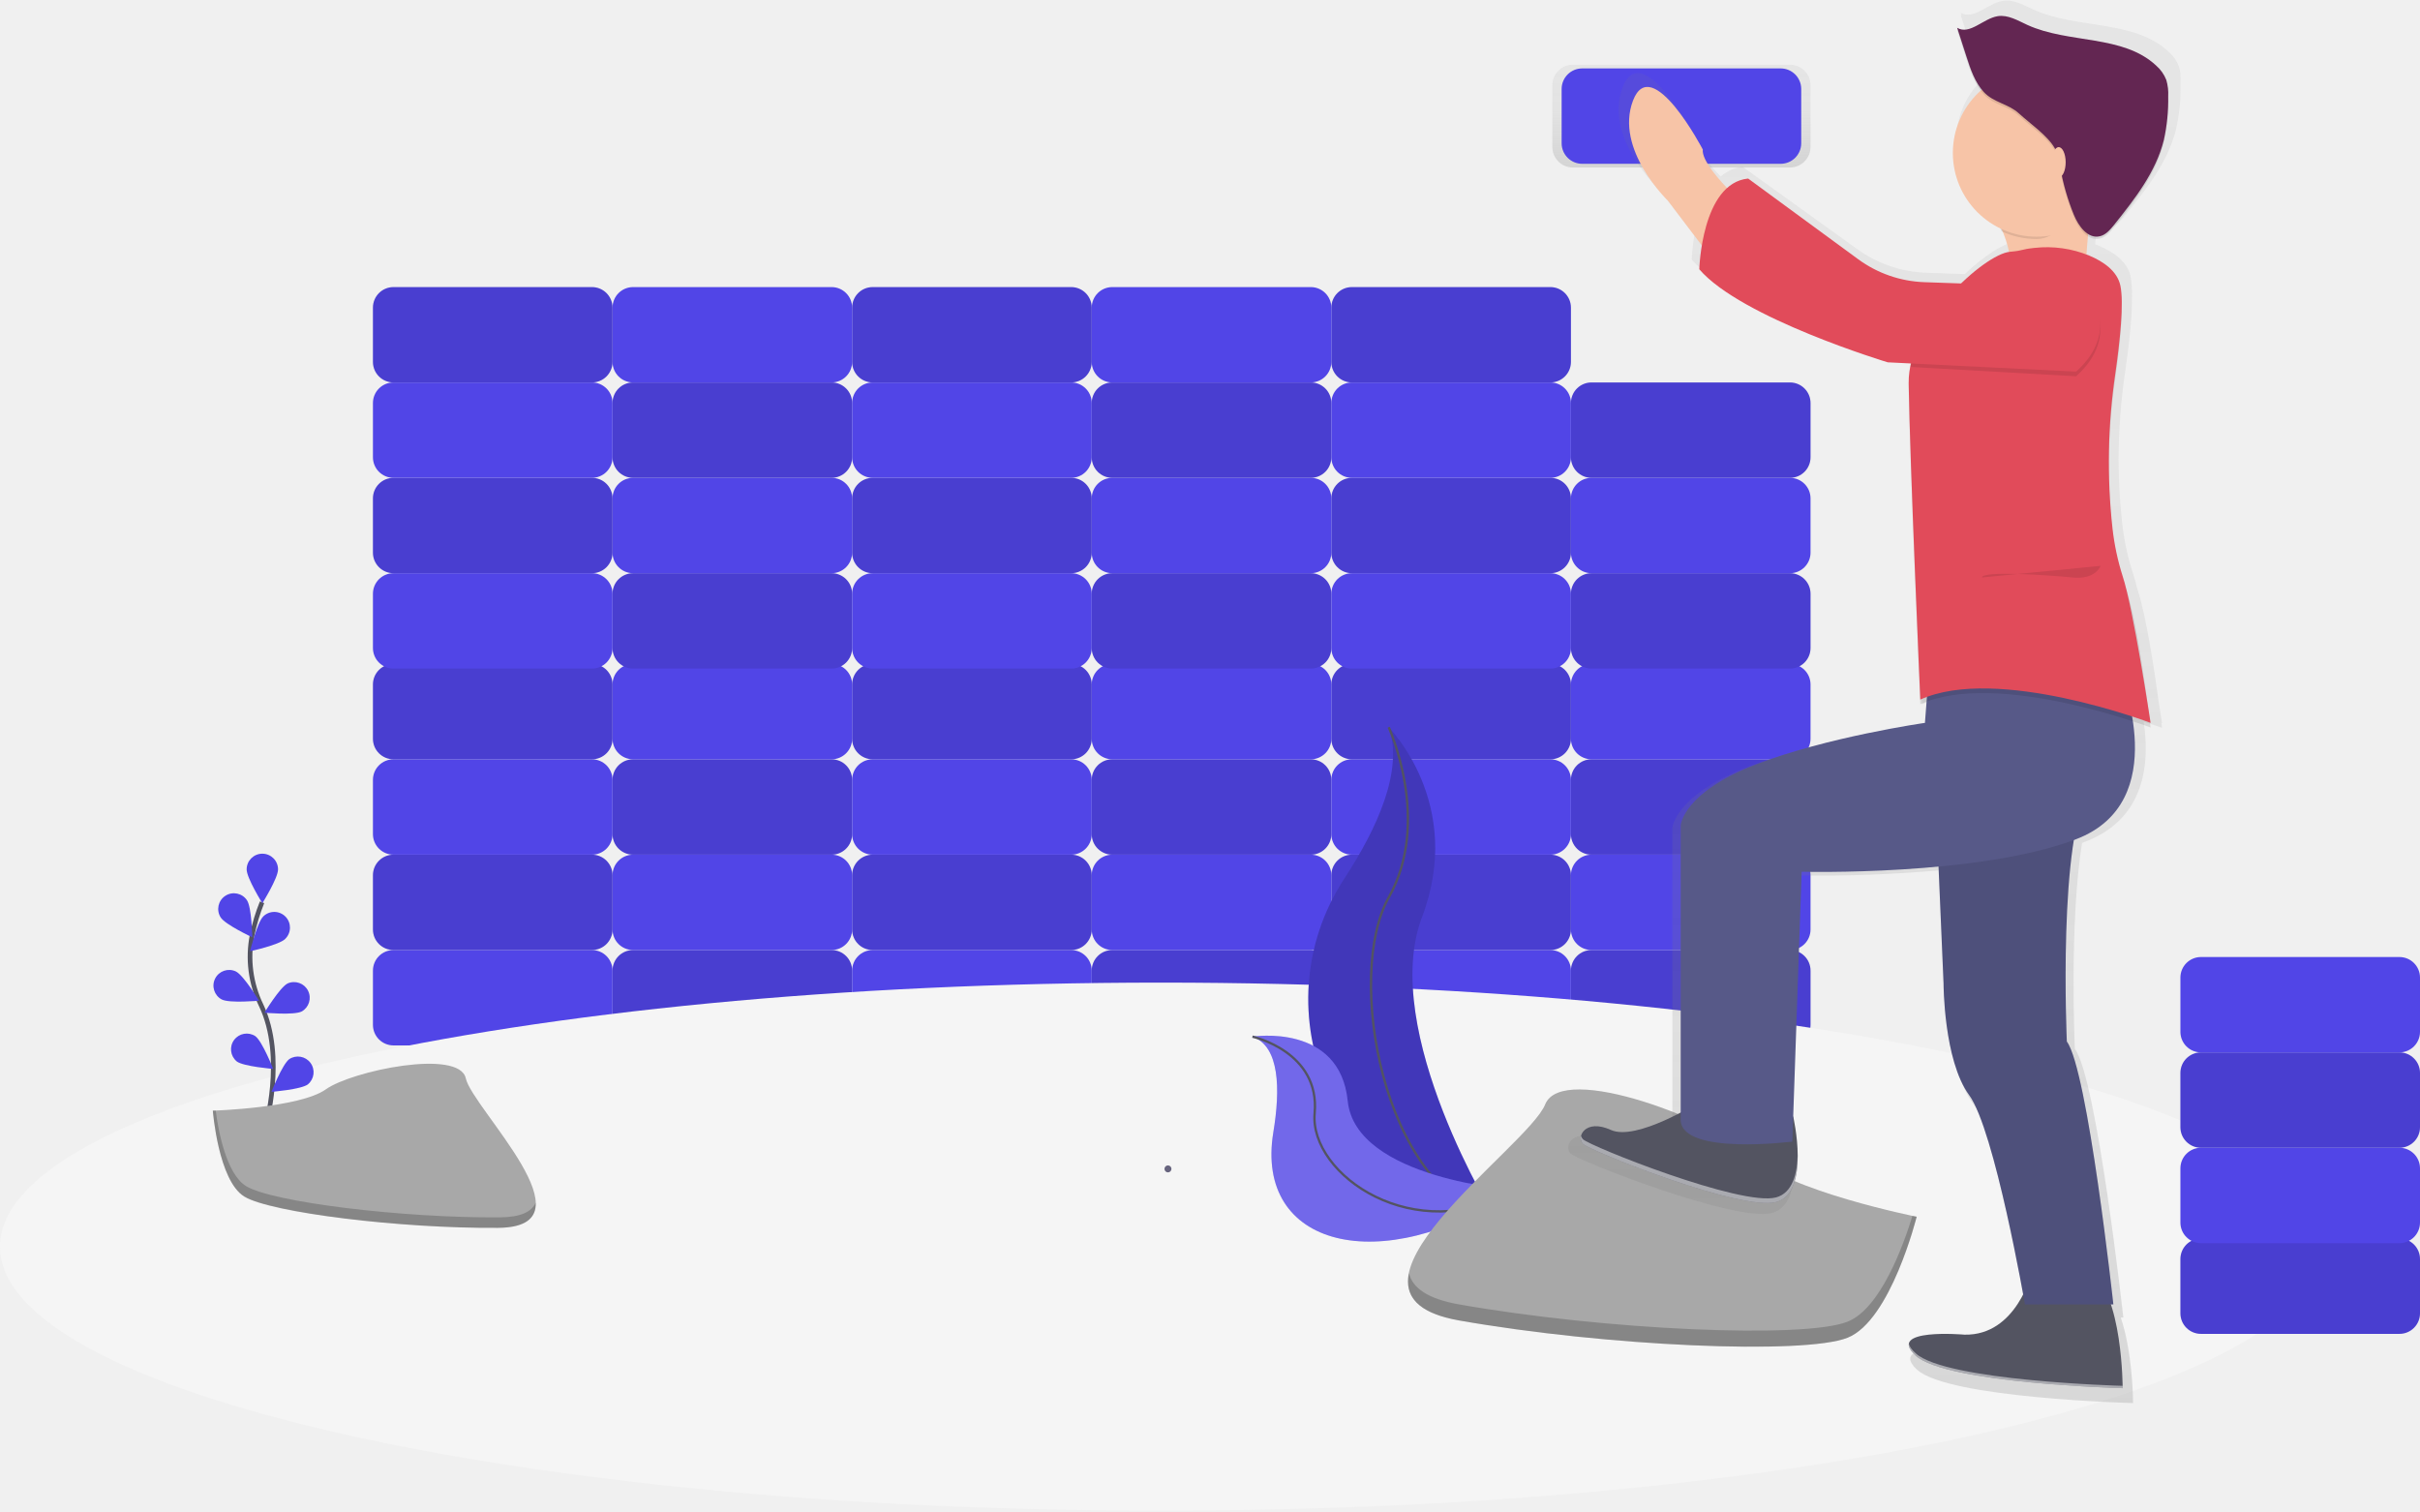
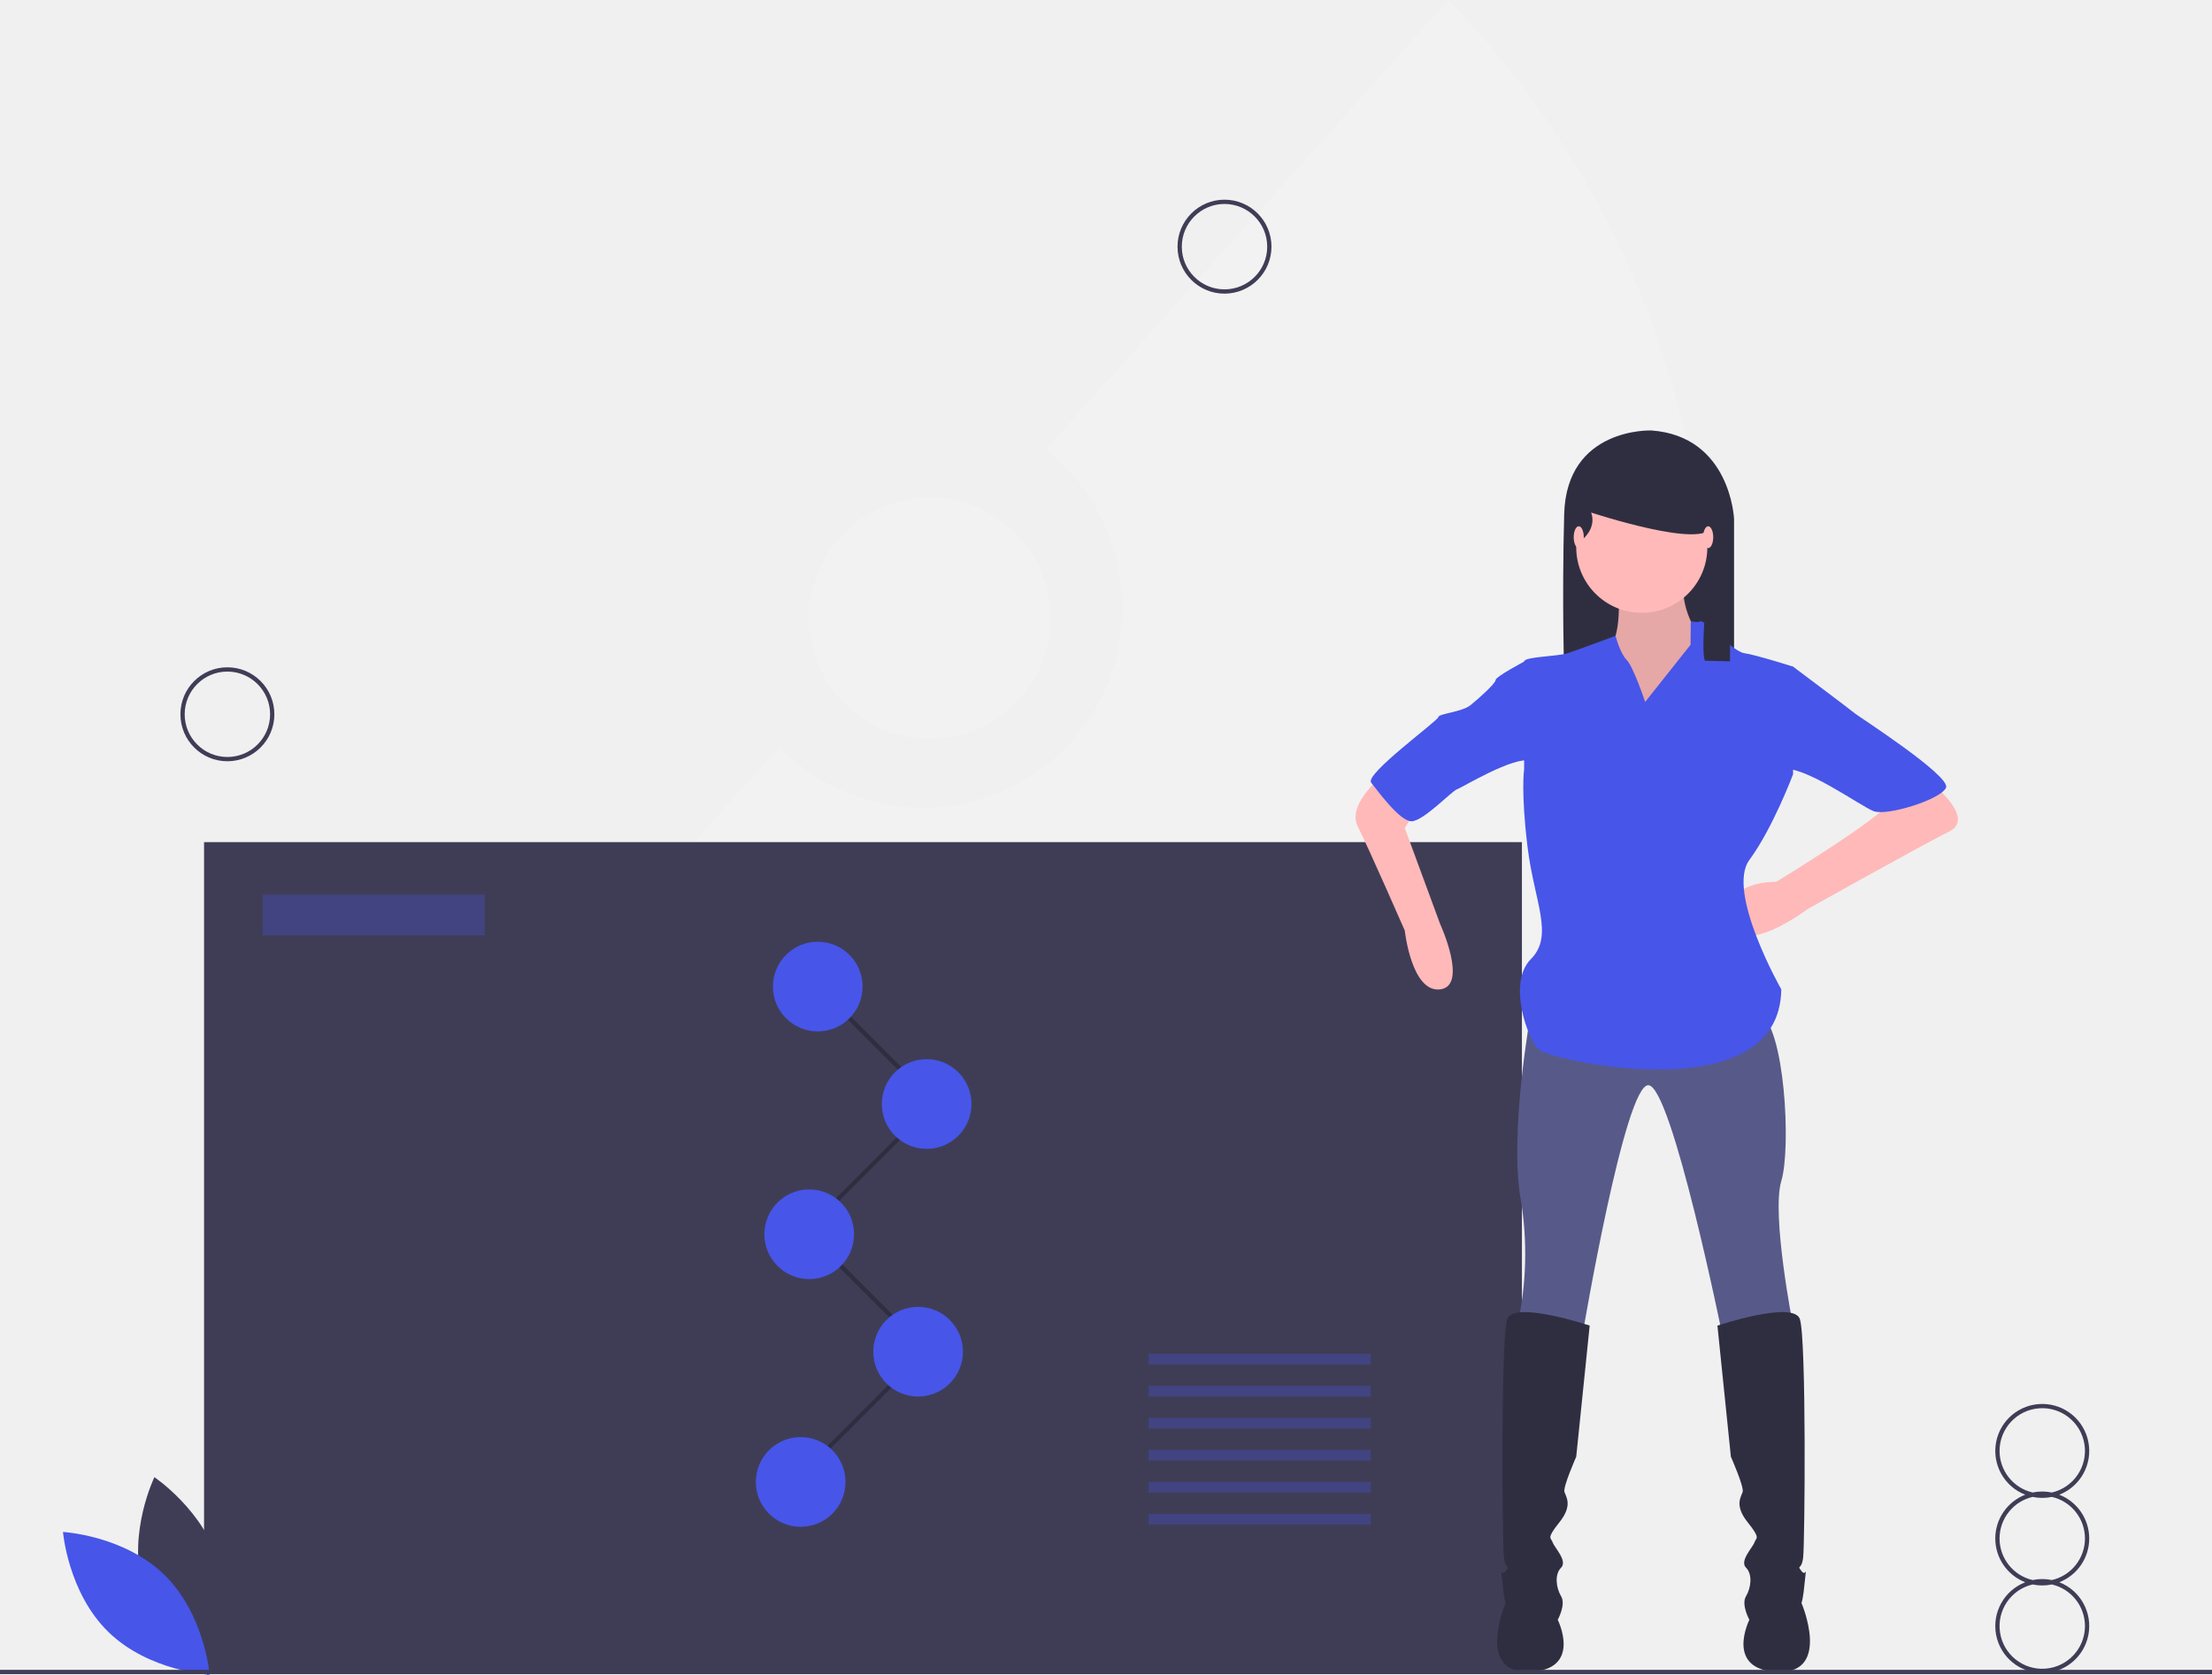
- <svg xmlns="http://www.w3.org/2000/svg" xmlns:xlink="http://www.w3.org/1999/xlink" id="55370fff-d7e2-4a7c-8080-55f1e259b78c" data-name="Layer 1" width="490" height="306" viewBox="0 0 1040.32 649.16">
-   <defs>
-     <linearGradient id="e2bf1f7d-47c1-4d5e-a8e7-eb090eb66cd5" x1="722.82" y1="71.75" x2="722.82" y2="27.57" gradientUnits="userSpaceOnUse">
-       <stop offset="0" stop-color="gray" stop-opacity="0.25" />
-       <stop offset="0.54" stop-color="gray" stop-opacity="0.12" />
-       <stop offset="1" stop-color="gray" stop-opacity="0.1" />
-     </linearGradient>
-     <linearGradient id="a3595478-8223-4729-894e-2a36a16c8458" x1="885.66" y1="728.42" x2="885.66" y2="125.42" xlink:href="#e2bf1f7d-47c1-4d5e-a8e7-eb090eb66cd5" />
-   </defs>
-   <rect x="160.32" y="408.16" width="103" height="41" rx="8.84" ry="8.84" fill="#5145e7" />
-   <rect x="263.32" y="408.16" width="103" height="41" rx="8.84" ry="8.84" fill="#5145e7" />
-   <rect x="263.32" y="408.16" width="103" height="41" rx="8.84" ry="8.84" opacity="0.1" />
-   <rect x="366.32" y="408.16" width="103" height="41" rx="8.84" ry="8.84" fill="#5145e7" />
-   <rect x="469.32" y="408.16" width="103" height="41" rx="8.84" ry="8.84" fill="#5145e7" />
-   <rect x="469.32" y="408.16" width="103" height="41" rx="8.84" ry="8.84" opacity="0.1" />
-   <rect x="572.32" y="408.16" width="103" height="41" rx="8.84" ry="8.84" fill="#5145e7" />
-   <rect x="675.32" y="408.16" width="103" height="41" rx="8.84" ry="8.84" fill="#5145e7" />
-   <rect x="675.32" y="408.16" width="103" height="41" rx="8.84" ry="8.84" opacity="0.1" />
-   <rect x="755.16" y="492.58" width="103" height="41" rx="8.84" ry="8.84" transform="translate(1533.48 900.74) rotate(-180)" fill="#5145e7" />
-   <rect x="652.16" y="492.58" width="103" height="41" rx="8.84" ry="8.84" transform="translate(1327.48 900.74) rotate(-180)" fill="#5145e7" />
-   <rect x="652.16" y="492.58" width="103" height="41" rx="8.84" ry="8.84" transform="translate(1327.48 900.74) rotate(-180)" opacity="0.1" />
-   <rect x="549.16" y="492.58" width="103" height="41" rx="8.84" ry="8.84" transform="translate(1121.48 900.74) rotate(-180)" fill="#5145e7" />
-   <rect x="446.16" y="492.58" width="103" height="41" rx="8.84" ry="8.84" transform="translate(915.48 900.74) rotate(-180)" fill="#5145e7" />
-   <rect x="446.16" y="492.58" width="103" height="41" rx="8.84" ry="8.84" transform="translate(915.48 900.74) rotate(-180)" opacity="0.1" />
-   <rect x="343.16" y="492.58" width="103" height="41" rx="8.84" ry="8.84" transform="translate(709.48 900.74) rotate(-180)" fill="#5145e7" />
-   <rect x="240.16" y="492.58" width="103" height="41" rx="8.84" ry="8.84" transform="translate(503.48 900.74) rotate(-180)" fill="#5145e7" />
-   <rect x="240.16" y="492.58" width="103" height="41" rx="8.84" ry="8.84" transform="translate(503.48 900.74) rotate(-180)" opacity="0.1" />
-   <rect x="160.32" y="326.16" width="103" height="41" rx="8.84" ry="8.84" fill="#5145e7" />
-   <rect x="263.32" y="326.16" width="103" height="41" rx="8.84" ry="8.84" fill="#5145e7" />
-   <rect x="263.32" y="326.16" width="103" height="41" rx="8.84" ry="8.84" opacity="0.1" />
-   <rect x="366.32" y="326.16" width="103" height="41" rx="8.84" ry="8.84" fill="#5145e7" />
-   <rect x="469.32" y="326.16" width="103" height="41" rx="8.84" ry="8.84" fill="#5145e7" />
-   <rect x="469.32" y="326.16" width="103" height="41" rx="8.84" ry="8.84" opacity="0.1" />
-   <rect x="572.32" y="326.16" width="103" height="41" rx="8.84" ry="8.84" fill="#5145e7" />
-   <rect x="675.32" y="326.16" width="103" height="41" rx="8.84" ry="8.84" fill="#5145e7" />
-   <rect x="675.32" y="326.16" width="103" height="41" rx="8.84" ry="8.84" opacity="0.1" />
-   <rect x="755.16" y="410.58" width="103" height="41" rx="8.84" ry="8.84" transform="translate(1533.48 736.74) rotate(-180)" fill="#5145e7" />
-   <rect x="652.16" y="410.58" width="103" height="41" rx="8.84" ry="8.84" transform="translate(1327.48 736.74) rotate(-180)" fill="#5145e7" />
-   <rect x="652.16" y="410.58" width="103" height="41" rx="8.84" ry="8.84" transform="translate(1327.48 736.74) rotate(-180)" opacity="0.1" />
-   <rect x="549.16" y="410.58" width="103" height="41" rx="8.84" ry="8.84" transform="translate(1121.48 736.74) rotate(-180)" fill="#5145e7" />
-   <rect x="446.16" y="410.58" width="103" height="41" rx="8.84" ry="8.84" transform="translate(915.48 736.74) rotate(-180)" fill="#5145e7" />
-   <rect x="446.16" y="410.58" width="103" height="41" rx="8.84" ry="8.84" transform="translate(915.48 736.74) rotate(-180)" opacity="0.1" />
-   <rect x="343.16" y="410.58" width="103" height="41" rx="8.84" ry="8.84" transform="translate(709.48 736.74) rotate(-180)" fill="#5145e7" />
-   <rect x="240.16" y="410.58" width="103" height="41" rx="8.84" ry="8.84" transform="translate(503.48 736.74) rotate(-180)" fill="#5145e7" />
-   <rect x="240.16" y="410.58" width="103" height="41" rx="8.84" ry="8.84" transform="translate(503.48 736.74) rotate(-180)" opacity="0.1" />
-   <rect x="160.32" y="246.16" width="103" height="41" rx="8.84" ry="8.84" fill="#5145e7" />
-   <rect x="263.32" y="246.16" width="103" height="41" rx="8.84" ry="8.84" fill="#5145e7" />
-   <rect x="263.32" y="246.16" width="103" height="41" rx="8.84" ry="8.84" opacity="0.1" />
-   <rect x="366.32" y="246.16" width="103" height="41" rx="8.84" ry="8.84" fill="#5145e7" />
-   <rect x="469.32" y="246.16" width="103" height="41" rx="8.84" ry="8.84" fill="#5145e7" />
-   <rect x="469.32" y="246.16" width="103" height="41" rx="8.84" ry="8.84" opacity="0.1" />
-   <rect x="572.32" y="246.16" width="103" height="41" rx="8.84" ry="8.84" fill="#5145e7" />
-   <rect x="675.32" y="246.16" width="103" height="41" rx="8.84" ry="8.84" fill="#5145e7" />
-   <rect x="675.32" y="246.16" width="103" height="41" rx="8.84" ry="8.84" opacity="0.1" />
-   <rect x="755.16" y="330.58" width="103" height="41" rx="8.84" ry="8.84" transform="translate(1533.48 576.74) rotate(-180)" fill="#5145e7" />
-   <rect x="652.16" y="330.58" width="103" height="41" rx="8.84" ry="8.84" transform="translate(1327.48 576.74) rotate(-180)" fill="#5145e7" />
-   <rect x="652.16" y="330.58" width="103" height="41" rx="8.84" ry="8.84" transform="translate(1327.48 576.74) rotate(-180)" opacity="0.1" />
-   <rect x="549.16" y="330.58" width="103" height="41" rx="8.84" ry="8.84" transform="translate(1121.48 576.74) rotate(-180)" fill="#5145e7" />
-   <rect x="446.16" y="330.58" width="103" height="41" rx="8.84" ry="8.84" transform="translate(915.48 576.74) rotate(-180)" fill="#5145e7" />
-   <rect x="446.16" y="330.58" width="103" height="41" rx="8.84" ry="8.84" transform="translate(915.48 576.74) rotate(-180)" opacity="0.1" />
-   <rect x="343.16" y="330.58" width="103" height="41" rx="8.84" ry="8.84" transform="translate(709.48 576.74) rotate(-180)" fill="#5145e7" />
-   <rect x="240.16" y="330.58" width="103" height="41" rx="8.84" ry="8.84" transform="translate(503.48 576.74) rotate(-180)" fill="#5145e7" />
-   <rect x="240.16" y="330.58" width="103" height="41" rx="8.84" ry="8.84" transform="translate(503.48 576.74) rotate(-180)" opacity="0.1" />
-   <rect x="160.32" y="164.16" width="103" height="41" rx="8.84" ry="8.84" fill="#5145e7" />
-   <rect x="263.32" y="164.16" width="103" height="41" rx="8.84" ry="8.84" fill="#5145e7" />
-   <rect x="263.32" y="164.16" width="103" height="41" rx="8.84" ry="8.84" opacity="0.1" />
-   <rect x="366.32" y="164.16" width="103" height="41" rx="8.84" ry="8.84" fill="#5145e7" />
-   <rect x="469.32" y="164.16" width="103" height="41" rx="8.84" ry="8.84" fill="#5145e7" />
-   <rect x="469.32" y="164.16" width="103" height="41" rx="8.84" ry="8.84" opacity="0.1" />
-   <rect x="572.32" y="164.16" width="103" height="41" rx="8.84" ry="8.84" fill="#5145e7" />
-   <rect x="675.32" y="164.16" width="103" height="41" rx="8.84" ry="8.84" fill="#5145e7" />
-   <rect x="675.32" y="164.16" width="103" height="41" rx="8.84" ry="8.84" opacity="0.1" />
-   <rect x="667.32" y="27.57" width="111" height="44.18" rx="8.84" ry="8.84" fill="url(#e2bf1f7d-47c1-4d5e-a8e7-eb090eb66cd5)" />
-   <rect x="751.16" y="154.58" width="103" height="41" rx="8.84" ry="8.84" transform="translate(1525.48 224.74) rotate(-180)" fill="#5145e7" />
-   <rect x="652.16" y="248.58" width="103" height="41" rx="8.84" ry="8.84" transform="translate(1327.48 412.74) rotate(-180)" fill="#5145e7" />
-   <rect x="652.16" y="248.58" width="103" height="41" rx="8.84" ry="8.84" transform="translate(1327.48 412.74) rotate(-180)" opacity="0.1" />
-   <rect x="549.16" y="248.58" width="103" height="41" rx="8.84" ry="8.84" transform="translate(1121.48 412.74) rotate(-180)" fill="#5145e7" />
-   <rect x="446.16" y="248.58" width="103" height="41" rx="8.84" ry="8.84" transform="translate(915.48 412.74) rotate(-180)" fill="#5145e7" />
-   <rect x="446.16" y="248.58" width="103" height="41" rx="8.84" ry="8.84" transform="translate(915.48 412.74) rotate(-180)" opacity="0.1" />
-   <rect x="343.16" y="248.58" width="103" height="41" rx="8.84" ry="8.84" transform="translate(709.48 412.74) rotate(-180)" fill="#5145e7" />
-   <rect x="240.16" y="248.58" width="103" height="41" rx="8.84" ry="8.84" transform="translate(503.48 412.74) rotate(-180)" fill="#5145e7" />
-   <rect x="240.16" y="248.58" width="103" height="41" rx="8.84" ry="8.84" transform="translate(503.48 412.74) rotate(-180)" opacity="0.1" />
-   <ellipse cx="499" cy="535.66" rx="499" ry="113.5" fill="#f5f5f5" />
-   <path d="M193.79,610.14s9-30.41-1.68-52.8a48,48,0,0,1-3.89-30.14,80.79,80.79,0,0,1,4.27-14.15" transform="translate(-79.84 -125.42)" fill="none" stroke="#535461" stroke-miterlimit="10" stroke-width="2" />
-   <path d="M185.87,498.91c0,3.73,6.75,14.54,6.75,14.54s6.75-10.81,6.75-14.54a6.75,6.75,0,0,0-13.5,0Z" transform="translate(-79.84 -125.42)" fill="#5145e7" />
-   <path d="M174.71,519.56c2,3.13,13.57,8.53,13.57,8.53s-.21-12.74-2.24-15.87a6.75,6.75,0,0,0-11.33,7.34Z" transform="translate(-79.84 -125.42)" fill="#5145e7" />
-   <path d="M175.2,554.84c3.33,1.68,16,.52,16,.52s-6.61-10.89-9.94-12.57a6.75,6.75,0,0,0-6.08,12.05Z" transform="translate(-79.84 -125.42)" fill="#5145e7" />
-   <path d="M181.58,581.45c3,2.22,15.7,3.22,15.7,3.22s-4.68-11.85-7.67-14.07a6.75,6.75,0,0,0-8,10.85Z" transform="translate(-79.84 -125.42)" fill="#5145e7" />
-   <path d="M202.45,528.81c-2.67,2.6-15.13,5.29-15.13,5.29s3.05-12.37,5.72-15a6.75,6.75,0,1,1,9.41,9.68Z" transform="translate(-79.84 -125.42)" fill="#5145e7" />
-   <path d="M209.52,560c-3.33,1.68-16,.52-16,.52s6.61-10.89,9.94-12.57A6.75,6.75,0,0,1,209.52,560Z" transform="translate(-79.84 -125.42)" fill="#5145e7" />
-   <path d="M212.22,591.32c-3,2.22-15.7,3.22-15.7,3.22s4.68-11.85,7.67-14.07a6.75,6.75,0,0,1,8,10.85Z" transform="translate(-79.84 -125.42)" fill="#5145e7" />
-   <path d="M676.82,437.8s32.89,32.89,14.32,81.69,31.83,130,31.83,130-.54-.08-1.54-.26C653.88,637.26,620.32,560,657.88,502.62,671.84,481.28,683.31,456.26,676.82,437.8Z" transform="translate(-79.84 -125.42)" fill="#5145e7" />
-   <path d="M676.82,437.8s32.89,32.89,14.32,81.69,31.83,130,31.83,130-.54-.08-1.54-.26C653.88,637.26,620.32,560,657.88,502.62,671.84,481.28,683.31,456.26,676.82,437.8Z" transform="translate(-79.84 -125.42)" opacity="0.2" />
-   <path d="M676.82,437.8s18.57,40.31,0,73.2S673.64,636.18,723,649.44" transform="translate(-79.84 -125.42)" fill="none" stroke="#535461" stroke-miterlimit="10" />
-   <path d="M618.25,570.81s37.53-6,40.95,27.66,72.16,38.29,72.16,38.29l-1.29.86c-56.76,37.26-111,23.73-102.84-25.74C630.27,593.49,630,575,618.25,570.81Z" transform="translate(-79.84 -125.42)" fill="#5145e7" />
-   <path d="M618.25,570.81s37.53-6,40.95,27.66,72.16,38.29,72.16,38.29l-1.29.86c-56.76,37.26-111,23.73-102.84-25.74C630.27,593.49,630,575,618.25,570.81Z" transform="translate(-79.84 -125.42)" fill="#f5f5f5" opacity="0.2" />
-   <path d="M618.25,570.81s29.13,6.39,26.74,32.88,43.26,58.24,86.37,33.07" transform="translate(-79.84 -125.42)" fill="none" stroke="#535461" stroke-miterlimit="10" />
-   <path d="M903.77,648.23s-55.7-11.14-70.56-26-81.7-40.85-89.13-22.28S643.82,681.66,707,692.8s148.54,14.85,167.11,7.43S903.77,648.23,903.77,648.23Z" transform="translate(-79.84 -125.42)" fill="#a8a8a8" />
-   <path d="M707,685.9c63.13,11.14,148.54,14.85,167.11,7.43,14.14-5.66,24-32.83,27.85-45.48l1.86.39s-11.14,44.56-29.71,52-104,3.71-167.11-7.43c-18.22-3.22-23.43-10.77-21.47-20.33C687,678.71,693.39,683.5,707,685.9Z" transform="translate(-79.84 -125.42)" opacity="0.2" />
-   <path d="M1016.47,153.59a16.36,16.36,0,0,0-4.61-6.39c-14.95-13.62-39.12-9.49-57.68-17.82-4.28-1.92-8.66-4.58-13.3-3.85-6.48,1-12.51,8.4-18.16,5.12l.4,1.23-.4-.21,4.16,12.66c1.6,4.86,3.28,9.86,6.38,13.91a36.42,36.42,0,0,0,8.81,60.58c.2.42.39.85.58,1.28l.53.22a42.52,42.52,0,0,1,2.74,8.82c-4.81.67-13.2,6-21.44,13.84L908,242.43a53.94,53.94,0,0,1-29.64-10.08L829,196.9a16.51,16.51,0,0,0-9.45,4.18c-6.12-6.38-11.32-13-10.88-17,0,0-22.94-42.93-31.28-21.47s15.64,44,15.64,44l15.21,19.71a82.91,82.91,0,0,0-1.14,10.45c18.77,21.47,84.45,40.89,84.45,40.89l10.24.5.06.5a34.87,34.87,0,0,0-.92,8.2c0,.4,0,.81,0,1.23s0,.55,0,.82c.52,34.24,5.21,139,5.21,139,.91-.41,1.86-.78,2.82-1.13l-.73,9.31s-43.79,6.13-76.11,18.4-33.36,26.58-33.36,26.58V607.33c-9.23,4.74-23.8,11-31.28,7.63-8.12-3.62-12.57-.58-13.38,2.59h0a4,4,0,0,0,0,1.91v0a3.42,3.42,0,0,0,.31.81l0,.06a3.25,3.25,0,0,0,.55.72c3.13,3.07,70.9,29.64,86.54,25.55a10.81,10.81,0,0,0,1.42-.48c.15-.06.28-.14.43-.21s.58-.27.85-.43.31-.21.46-.31.47-.31.69-.48.29-.26.43-.39.41-.35.59-.55.26-.3.39-.45.36-.4.52-.62.22-.33.34-.49.32-.46.46-.7.19-.34.28-.52.28-.51.41-.78.16-.35.23-.53.25-.57.36-.86.12-.35.19-.53.22-.63.31-1c0-.17.09-.34.14-.51.09-.35.19-.69.27-1,0-.16.07-.32.1-.48.08-.38.16-.76.22-1.14,0-.14,0-.29.07-.43.07-.41.13-.83.18-1.24l0-.36c.05-.45.1-.9.14-1.35l0-.28q.06-.73.09-1.46v-.2q0-.78,0-1.56v-.1a85.59,85.59,0,0,0-2-18.13h0L853,501.5a586.59,586.59,0,0,0,61.36-2.26l2.24,51.32s0,33.73,11.47,49.06c9.82,13.12,21.16,71.15,24.22,87.62-4.21,8-12.27,18-26.31,17.66,0,0-26.41-2.28-24.92,5h0a3.74,3.74,0,0,0,.17.56l0,0a5.16,5.16,0,0,0,.29.61l0,0c.11.19.23.38.37.58l.08.12c.15.21.32.43.51.66l0,.05c.18.21.37.42.58.63l.18.18c.24.24.48.48.76.73,13.55,12.27,92.79,14.31,92.79,14.31v-.28c0-.08,0-.18,0-.29v0c0-3.55-.52-22.17-5.26-36.19h1.1s-11.47-103.24-20.85-115.5c0,0-2.49-54.44,3.13-88.55l1-.38c26.28-9.82,28.15-34,25.44-51.76,5,1.6,7.92,2.69,7.92,2.69s-.09-.77-.26-2.14l.26.1s-.5-3.25-1.33-8.31c-1.88-13.93-5.52-38.27-9.4-49.76-.63-2.53-1.23-4.69-1.78-6.32a108.06,108.06,0,0,1-4.59-21.23,251.65,251.65,0,0,1-1.61-28.16,270.27,270.27,0,0,1,2.88-37.56c1.59-10.86,3-23.22,2.9-31.85a42.47,42.47,0,0,0-.63-9c-1.39-6.37-7.54-10.51-13.93-13.15-.41-.17-.83-.31-1.25-.47.16-2.41.36-5.15.62-8a6.87,6.87,0,0,0,5.31,1.08c2.75-.6,4.72-2.89,6.47-5,9.24-11.35,18.73-23.18,22.28-37.28a80.54,80.54,0,0,0,2-19.2q0-.53,0-1.06A20.88,20.88,0,0,0,1016.47,153.59Z" transform="translate(-79.84 -125.42)" fill="url(#a3595478-8223-4729-894e-2a36a16c8458)" />
-   <path d="M932.34,208.92s14,21,11,31,33,4,33,4,1-39,8-48S932.34,208.92,932.34,208.92Z" transform="translate(-79.84 -125.42)" fill="#f7c4a7" />
-   <path d="M839.84,222.42s-29-24-28-33c0,0-22-42-30-21s15,43,15,43l28,37Z" transform="translate(-79.84 -125.42)" fill="#f7c4a7" />
-   <path d="M810.34,598.92s-27,17-38,12-15,3-12,6,68,29,83,25,7.37-36.76,7.37-36.76Z" transform="translate(-79.84 -125.42)" fill="#535461" />
-   <path d="M953.34,671.92s-6.5,27.5-29,27c0,0-34-3-21,9s89,14,89,14,0-41-14-50S953.34,671.92,953.34,671.92Z" transform="translate(-79.84 -125.42)" fill="#535461" />
-   <path d="M912.34,477.92l3,70s0,33,11,48,24,90,24,90h38s-11-101-20-113c0,0-4-89,10-109Z" transform="translate(-79.84 -125.42)" fill="#575988" />
-   <path d="M912.34,477.92l3,70s0,33,11,48,24,90,24,90h38s-11-101-20-113c0,0-4-89,10-109Z" transform="translate(-79.84 -125.42)" opacity="0.1" />
-   <path d="M991.34,414.92s23,55-19,71-118,14-118,14l-4,116s-47,6-48-9v-127s1-14,32-26,73-18,73-18l2-26Z" transform="translate(-79.84 -125.42)" fill="#575988" />
-   <path d="M954.49,233.73a47.85,47.85,0,0,1,23.5,3.32c6.13,2.58,12,6.63,13.36,12.86,1.58,7.38-.17,23.93-2.18,37.94a261.28,261.28,0,0,0-1.22,66.29c1,9.19,2.45,17.2,4.4,20.77,6,11,12,63,12,63s-66-25-99-10c0,0-4.5-102.5-5-136-.39-25.94,32.5-55.5,43.5-56.5C950.29,234.83,948.08,234.4,954.49,233.73Z" transform="translate(-79.84 -125.42)" opacity="0.1" />
-   <path d="M954.49,231.73a47.85,47.85,0,0,1,23.5,3.32c6.13,2.58,12,6.63,13.36,12.86,1.58,7.38-.17,23.93-2.18,37.94a261.28,261.28,0,0,0-1.22,66.29,107.53,107.53,0,0,0,4.4,20.77c4.5,13.5,12,63,12,63s-66-25-99-10c0,0-4.5-102.5-5-136-.39-25.94,32.5-55.5,43.5-56.5C950.29,232.83,948.08,232.4,954.49,231.73Z" transform="translate(-79.84 -125.42)" fill="#e14b5a" />
-   <path d="M972.34,286.92l-71-4s-4.52-34.81,5.73-34.45l70.27,2.45S992.34,268.92,972.34,286.92Z" transform="translate(-79.84 -125.42)" opacity="0.1" />
-   <path d="M972.34,284.92l-81-4s-63-19-81-40c0,0,1-37,21-39l47.31,34.69a51.08,51.08,0,0,0,28.42,9.86l70.27,2.45S992.34,266.92,972.34,284.92Z" transform="translate(-79.84 -125.42)" fill="#e14b5a" />
-   <path d="M975.84,213.42c1.19-9.48,5.49-12.63,8.5-16.5,7-9-52,13-52,13a106.08,106.08,0,0,1,8,14.71,35.85,35.85,0,0,0,15,3.29C964,227.92,969.62,218.55,975.84,213.42Z" transform="translate(-79.84 -125.42)" opacity="0.1" />
-   <circle cx="875.5" cy="65.5" r="36" fill="#f7c4a7" />
-   <path d="M932.61,165.69c-3.83-4.19-5.68-9.77-7.42-15.18l-4-12.39c5.42,3.2,11.2-4,17.42-5,4.45-.71,8.66,1.89,12.76,3.76,17.8,8.14,41,4.1,55.32,17.43a16,16,0,0,1,4.42,6.25,20.91,20.91,0,0,1,.8,7,80.32,80.32,0,0,1-1.87,18.78c-3.4,13.79-12.5,25.37-21.37,36.47-1.68,2.11-3.57,4.35-6.21,4.94-5.15,1.15-9.13-4.41-11.12-9.29a98.9,98.9,0,0,1-5.8-20.07c-.52-2.91-.93-5.91-2.38-8.48-3.1-5.49-10.74-10.69-15.38-14.95S936.87,170.34,932.61,165.69Z" transform="translate(-79.84 -125.42)" opacity="0.1" />
-   <path d="M932.61,164.69c-3.83-4.19-5.68-9.77-7.42-15.18l-4-12.39c5.42,3.2,11.2-4,17.42-5,4.45-.71,8.66,1.89,12.76,3.76,17.8,8.14,41,4.1,55.32,17.43a16,16,0,0,1,4.42,6.25,20.91,20.91,0,0,1,.8,7,80.32,80.32,0,0,1-1.87,18.78c-3.4,13.79-12.5,25.37-21.37,36.47-1.68,2.11-3.57,4.35-6.21,4.94-5.15,1.15-9.13-4.41-11.12-9.29a98.9,98.9,0,0,1-5.8-20.07c-.52-2.91-.93-5.91-2.38-8.48-3.1-5.49-10.74-10.69-15.38-14.95S936.87,169.34,932.61,164.69Z" transform="translate(-79.84 -125.42)" fill="#632652" />
-   <ellipse cx="885" cy="69.5" rx="3" ry="6.5" fill="#f7c4a7" />
-   <path d="M982.84,368.42s-2,6-12,5-39-3-39,0" transform="translate(-79.84 -125.42)" opacity="0.1" />
-   <path d="M903.34,706.92c-1.8-1.66-2.7-3-2.91-4.17-.26,1.3.54,3,2.91,5.17,13,12,89,14,89,14s0-.35,0-1C991.85,720.91,916.3,718.88,903.34,706.92Z" transform="translate(-79.84 -125.42)" fill="#fff" opacity="0.5" />
-   <path d="M843.34,639.92c-15,4-80-22-83-25a3.25,3.25,0,0,1-.83-1.46,3.6,3.6,0,0,0,.83,3.46c3,3,68,29,83,25,7.72-2.06,9.44-11.73,9.3-20.64C852.49,629.58,850.48,638,843.34,639.92Z" transform="translate(-79.84 -125.42)" fill="#fff" opacity="0.5" />
-   <path d="M581.93,629.16a1.5,1.5,0,0,0,0-3,1.5,1.5,0,0,0,0,3Z" transform="translate(-79.84 -125.42)" fill="#67647e" />
-   <path d="M171.33,602.63s37.32-1.15,48.56-9.16,57.4-17.57,60.19-4.73S336.17,652.62,294,653s-97.89-6.56-109.12-13.4S171.33,602.63,171.33,602.63Z" transform="translate(-79.84 -125.42)" fill="#a8a8a8" />
-   <path d="M294.79,648.49c-42.13.34-97.89-6.56-109.12-13.4-8.55-5.21-12-23.89-13.09-32.51l-1.25,0s2.36,30.1,13.59,36.93S251.91,653.3,294,653c12.16-.1,16.36-4.42,16.13-10.83C308.48,646,303.84,648.42,294.79,648.49Z" transform="translate(-79.84 -125.42)" opacity="0.2" />
-   <rect x="1017.16" y="657.58" width="103" height="41" rx="8.84" ry="8.84" transform="translate(2057.48 1230.74) rotate(-180)" fill="#5145e7" />
-   <rect x="1017.16" y="657.58" width="103" height="41" rx="8.84" ry="8.84" transform="translate(2057.48 1230.74) rotate(-180)" opacity="0.1" />
-   <rect x="937.32" y="493.16" width="103" height="41" rx="8.84" ry="8.84" fill="#5145e7" />
-   <rect x="1017.16" y="577.58" width="103" height="41" rx="8.84" ry="8.84" transform="translate(2057.48 1070.74) rotate(-180)" fill="#5145e7" />
-   <rect x="1017.16" y="577.58" width="103" height="41" rx="8.84" ry="8.84" transform="translate(2057.48 1070.74) rotate(-180)" opacity="0.1" />
-   <rect x="937.32" y="411.16" width="103" height="41" rx="8.84" ry="8.84" fill="#5145e7" />
+ <svg xmlns="http://www.w3.org/2000/svg" id="b4e67b16-eb74-42a6-b922-9d4e1a643c89" data-name="Layer 1" width="1036" height="784.369" viewBox="0 0 1036 784.369">
+   <path d="M760.397,57.816,571.586,268.55A93.596,93.596,0,1,1,446.984,407.62L183.982,701.16a431.117,431.117,0,0,0,265.198,90.715c239.149,0,433.018-193.869,433.018-433.018A431.555,431.555,0,0,0,760.397,57.816Z" transform="translate(-82 -57.81557)" fill="#f2f2f2" />
+   <circle cx="435.417" cy="289.506" r="56.493" fill="#f2f2f2" />
+   <rect x="95.568" y="394.392" width="617.229" height="388.917" fill="#3f3d56" />
+   <path d="M855.445,259.418s-39.782-1.613-40.858,39.245,0,75.802,0,75.802h79.565V300.813S892.539,262.106,855.445,259.418Z" transform="translate(-82 -57.81557)" fill="#2f2e41" />
+   <path d="M839.916,332.233s2.362,26.768-5.511,29.129,3.149,36.215,3.149,36.215l31.491,7.086,18.107-36.215L879.28,358.213s-13.384-18.107-7.086-30.704S839.916,332.233,839.916,332.233Z" transform="translate(-82 -57.81557)" fill="#ffb9b9" />
+   <path d="M839.916,332.233s2.362,26.768-5.511,29.129,3.149,36.215,3.149,36.215l31.491,7.086,18.107-36.215L879.28,358.213s-13.384-18.107-7.086-30.704S839.916,332.233,839.916,332.233Z" transform="translate(-82 -57.81557)" opacity="0.1" />
+   <circle cx="768.938" cy="256.31" r="30.704" fill="#ffb9b9" />
+   <path d="M731.271,419.621s-18.895,14.171-13.384,25.193,22.044,48.811,22.044,48.811,3.149,29.129,16.533,27.555,0-30.704,0-30.704l-16.533-44.875,5.511-8.66Z" transform="translate(-82 -57.81557)" fill="#ffb9b9" />
+   <path d="M986.35,424.345s21.257,16.533,8.66,22.831-66.132,36.215-66.132,36.215-32.279,24.406-36.215,5.511,21.257-18.107,21.257-18.107,50.386-30.704,52.748-37.002S986.35,424.345,986.35,424.345Z" transform="translate(-82 -57.81557)" fill="#ffb9b9" />
+   <path d="M798.977,532.202s-10.235,55.897-4.724,87.388a155.827,155.827,0,0,1-1.575,59.046l30.704,3.149s19.682-116.518,30.704-115.73,34.64,117.305,34.64,117.305l33.066-4.724s-10.235-51.961-5.511-67.706,1.575-72.43-10.235-78.728S798.977,532.202,798.977,532.202Z" transform="translate(-82 -57.81557)" fill="#575a89" />
+   <path d="M826.532,678.637s-35.428-11.809-38.577-3.149-2.362,105.496-1.575,111.794,3.149,3.149.787,6.298-2.362-3.936-1.575,4.724S787.168,808.538,787.168,808.538s-14.171,33.066,11.022,32.279,13.384-24.406,13.384-24.406,3.936-7.086,1.575-11.022-3.149-10.235,0-13.384-3.149-9.447-3.936-11.809-3.149-1.575,3.149-9.447,3.149-11.809,2.362-14.171,5.511-16.533,5.511-16.533Z" transform="translate(-82 -57.81557)" fill="#2f2e41" />
+   <path d="M886.365,678.637s35.428-11.809,38.577-3.149,2.362,105.496,1.575,111.794-3.149,3.149-.787,6.298,2.362-3.936,1.575,4.724-1.575,10.235-1.575,10.235,14.171,33.066-11.022,32.279-13.384-24.406-13.384-24.406-3.936-7.086-1.575-11.022,3.149-10.235,0-13.384,3.149-9.447,3.936-11.809,3.149-1.575-3.149-9.447-3.149-11.809-2.362-14.171-5.511-16.533-5.511-16.533Z" transform="translate(-82 -57.81557)" fill="#2f2e41" />
+   <path d="M852.512,386.555s-5.511-16.533-8.66-19.682-5.192-11.298-5.192-11.298-17.639,6.575-22.362,8.149-20.469,1.575-20.469,3.936v50.386s-1.575,10.235,1.575,36.215,12.597,41.726,1.575,52.748-1.575,37.789,3.936,42.513,112.581,29.129,113.368-28.342c0,0-25.98-45.662-14.958-60.621s20.469-40.151,20.469-40.151v-50.386s-17.32-5.511-22.831-6.298-18.895-15.746-20.469-14.958-4.617-.03-4.617-.03l-.106,11.052Z" transform="translate(-82 -57.81557)" fill="#4755e9" />
+   <path d="M806.85,371.597l-11.022-3.936s-13.384,7.086-13.384,8.66-7.873,8.66-11.809,11.809-14.958,3.936-14.958,5.511-34.64,26.768-31.491,30.704,13.384,18.107,18.895,18.107S761.975,428.281,764.337,427.494s26.768-15.746,34.64-13.384S806.85,371.597,806.85,371.597Z" transform="translate(-82 -57.81557)" fill="#4755e9" />
+   <path d="M906.835,373.172l14.958-3.149s28.342,21.257,29.129,22.044,44.875,29.129,42.513,34.64-27.555,13.384-33.853,11.022-33.066-22.044-43.3-19.682S906.835,373.172,906.835,373.172Z" transform="translate(-82 -57.81557)" fill="#4755e9" />
+   <path d="M883.61,304.284c3.738-15.698,2.209-19.868,2.209-19.868l-47.846-11.827-16.666,16.128v16.666l1.682,5.2s6.919-5.2,4.231-12.726C827.221,297.857,880.922,315.574,883.61,304.284Z" transform="translate(-82 -57.81557)" fill="#2f2e41" />
+   <path d="M884.206,295.497l-4.532,4.851c7.149.087-2.373,57.616.787,66.919l11.809.269V290.905Z" transform="translate(-82 -57.81557)" fill="#2f2e41" />
+   <ellipse cx="739.415" cy="251.586" rx="2.362" ry="5.117" fill="#ffb9b9" />
+   <ellipse cx="800.035" cy="251.586" rx="2.362" ry="5.117" fill="#ffb9b9" />
+   <polygon points="372.707 694.753 371.293 693.339 432.086 632.546 378.293 578.753 379.707 577.339 434.914 632.546 372.707 694.753" fill="#2f2e41" />
+   <circle cx="430" cy="633.046" r="21" fill="#4755e9" />
+   <circle cx="375" cy="694.046" r="21" fill="#4755e9" />
+   <polygon points="376.707 578.753 375.293 577.339 436.086 516.546 382.293 462.753 383.707 461.339 438.914 516.546 376.707 578.753" fill="#2f2e41" />
+   <circle cx="383" cy="462.046" r="21" fill="#4755e9" />
+   <circle cx="434" cy="517.046" r="21" fill="#4755e9" />
+   <circle cx="379" cy="578.046" r="21" fill="#4755e9" />
+   <rect x="123" y="419.046" width="104" height="19" fill="#4755e9" opacity="0.3" />
+   <rect x="538" y="634.046" width="104" height="5" fill="#4755e9" opacity="0.3" />
+   <rect x="538" y="649.046" width="104" height="5" fill="#4755e9" opacity="0.3" />
+   <rect x="538" y="664.046" width="104" height="5" fill="#4755e9" opacity="0.3" />
+   <rect x="538" y="679.046" width="104" height="5" fill="#4755e9" opacity="0.3" />
+   <rect x="538" y="694.046" width="104" height="5" fill="#4755e9" opacity="0.3" />
+   <rect x="538" y="709.046" width="104" height="5" fill="#4755e9" opacity="0.3" />
+   <path d="M148.758,800.797c6.914,25.558,30.596,41.387,30.596,41.387s12.472-25.609,5.558-51.167-30.596-41.387-30.596-41.387S141.844,775.239,148.758,800.797Z" transform="translate(-82 -57.81557)" fill="#3f3d56" />
+   <path d="M158.918,795.305c18.972,18.469,21.289,46.859,21.289,46.859s-28.442-1.553-47.415-20.022-21.289-46.859-21.289-46.859S139.946,776.836,158.918,795.305Z" transform="translate(-82 -57.81557)" fill="#4755e9" />
+   <rect y="782.046" width="1036" height="2" fill="#3f3d56" />
+   <path d="M1060.5,778.338a22.031,22.031,0,0,0-14.031-20.5,22,22,0,1,0-15.938,0,21.991,21.991,0,0,0,0,41,22,22,0,1,0,15.938,0A22.031,22.031,0,0,0,1060.5,778.338Zm-42-41a20,20,0,1,1,24.513,19.467,22.024,22.024,0,0,0-9.026,0A20.021,20.021,0,0,1,1018.5,737.338Zm40,82a20,20,0,1,1-24.513-19.467,22.023,22.023,0,0,0,9.026,0A20.021,20.021,0,0,1,1058.5,819.338Zm-15.487-21.533a22.024,22.024,0,0,0-9.026,0,19.979,19.979,0,0,1,0-38.935,22.023,22.023,0,0,0,9.026,0,19.979,19.979,0,0,1,0,38.935Z" transform="translate(-82 -57.81557)" fill="#3f3d56" />
+   <path d="M188.5,414.338a22,22,0,1,1,22-22A22.025,22.025,0,0,1,188.5,414.338Zm0-42a20,20,0,1,0,20,20A20.022,20.022,0,0,0,188.5,372.338Z" transform="translate(-82 -57.81557)" fill="#3f3d56" />
+   <path d="M655.5,195.338a22,22,0,1,1,22-22A22.025,22.025,0,0,1,655.5,195.338Zm0-42a20,20,0,1,0,20,20A20.022,20.022,0,0,0,655.5,153.338Z" transform="translate(-82 -57.81557)" fill="#3f3d56" />
</svg>
